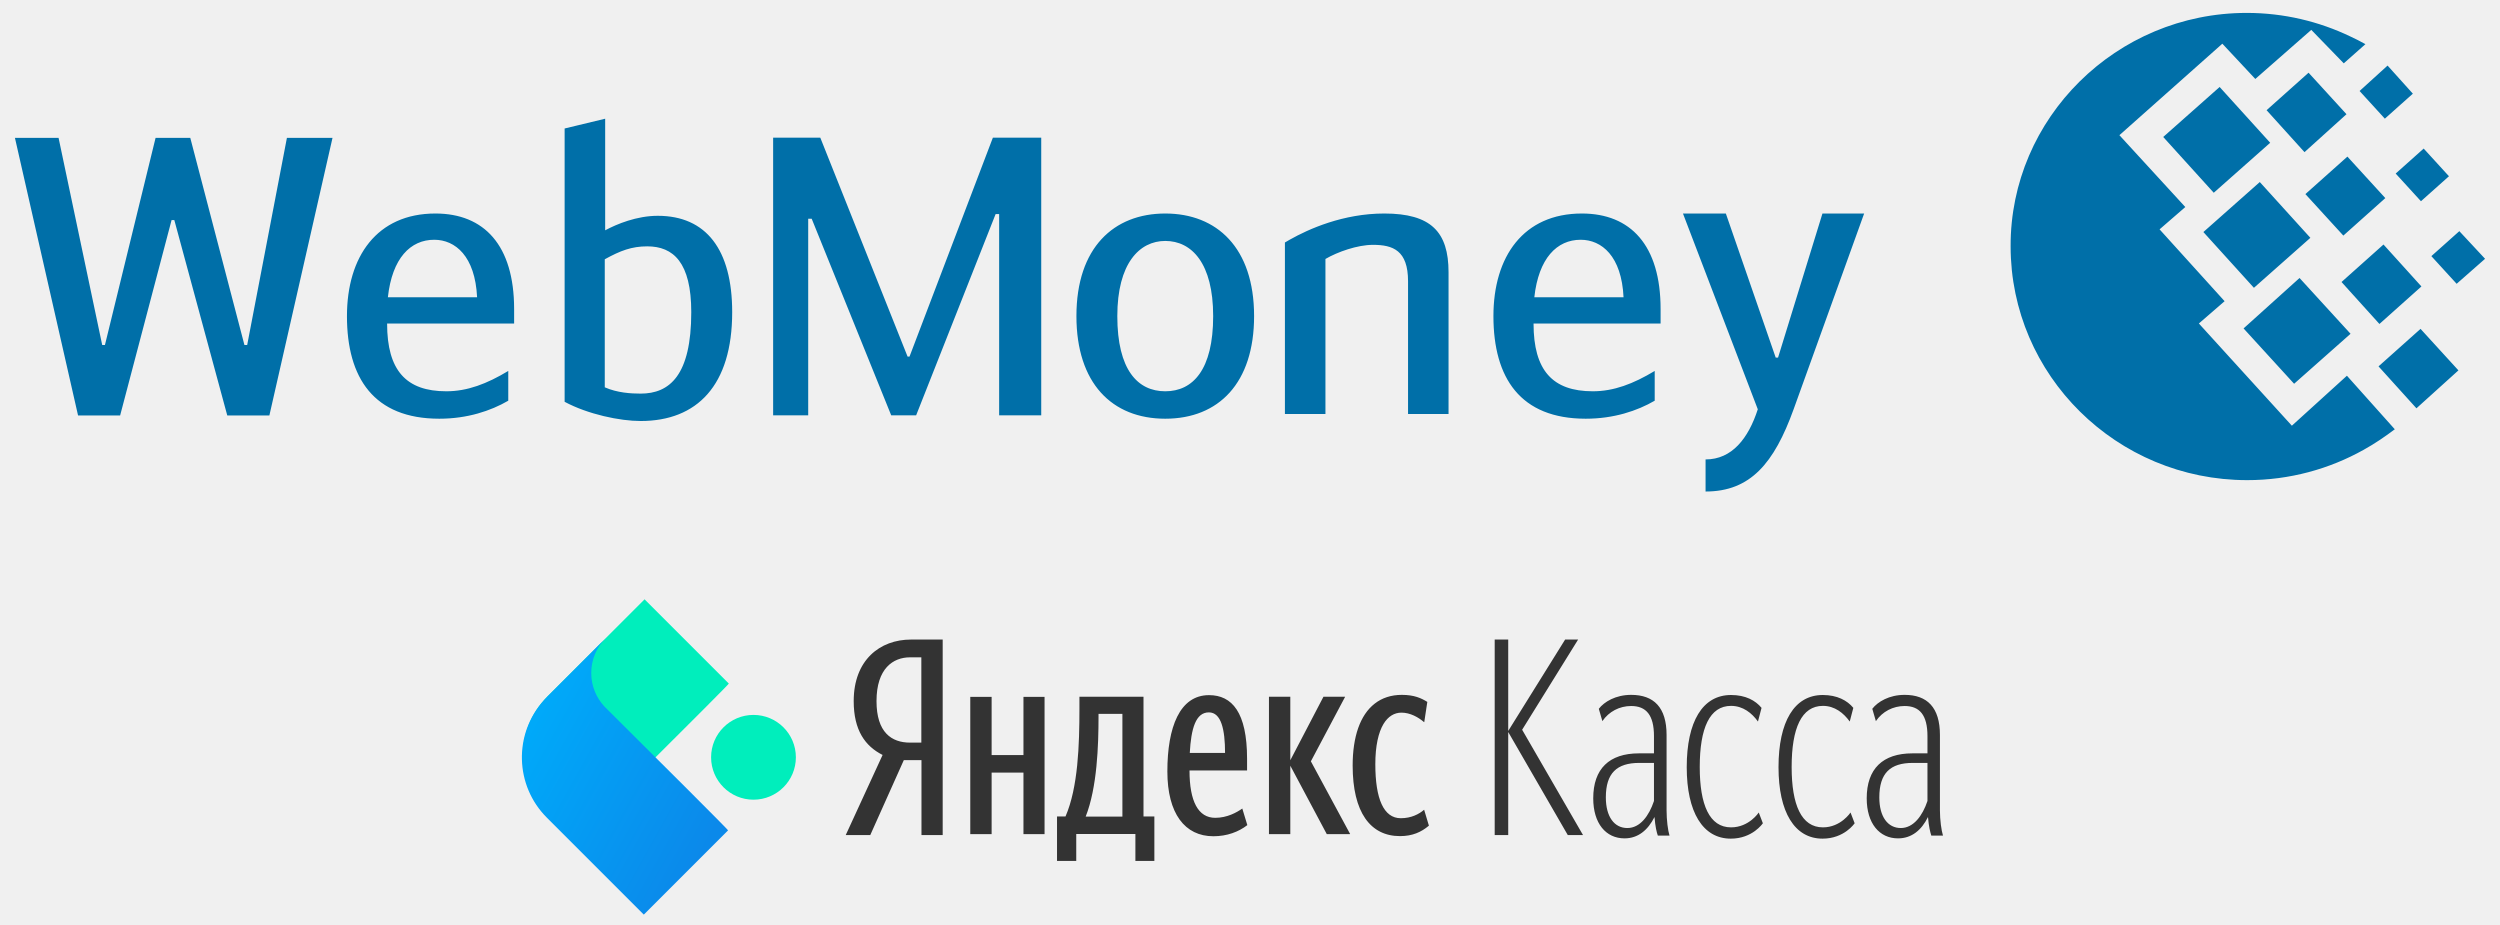
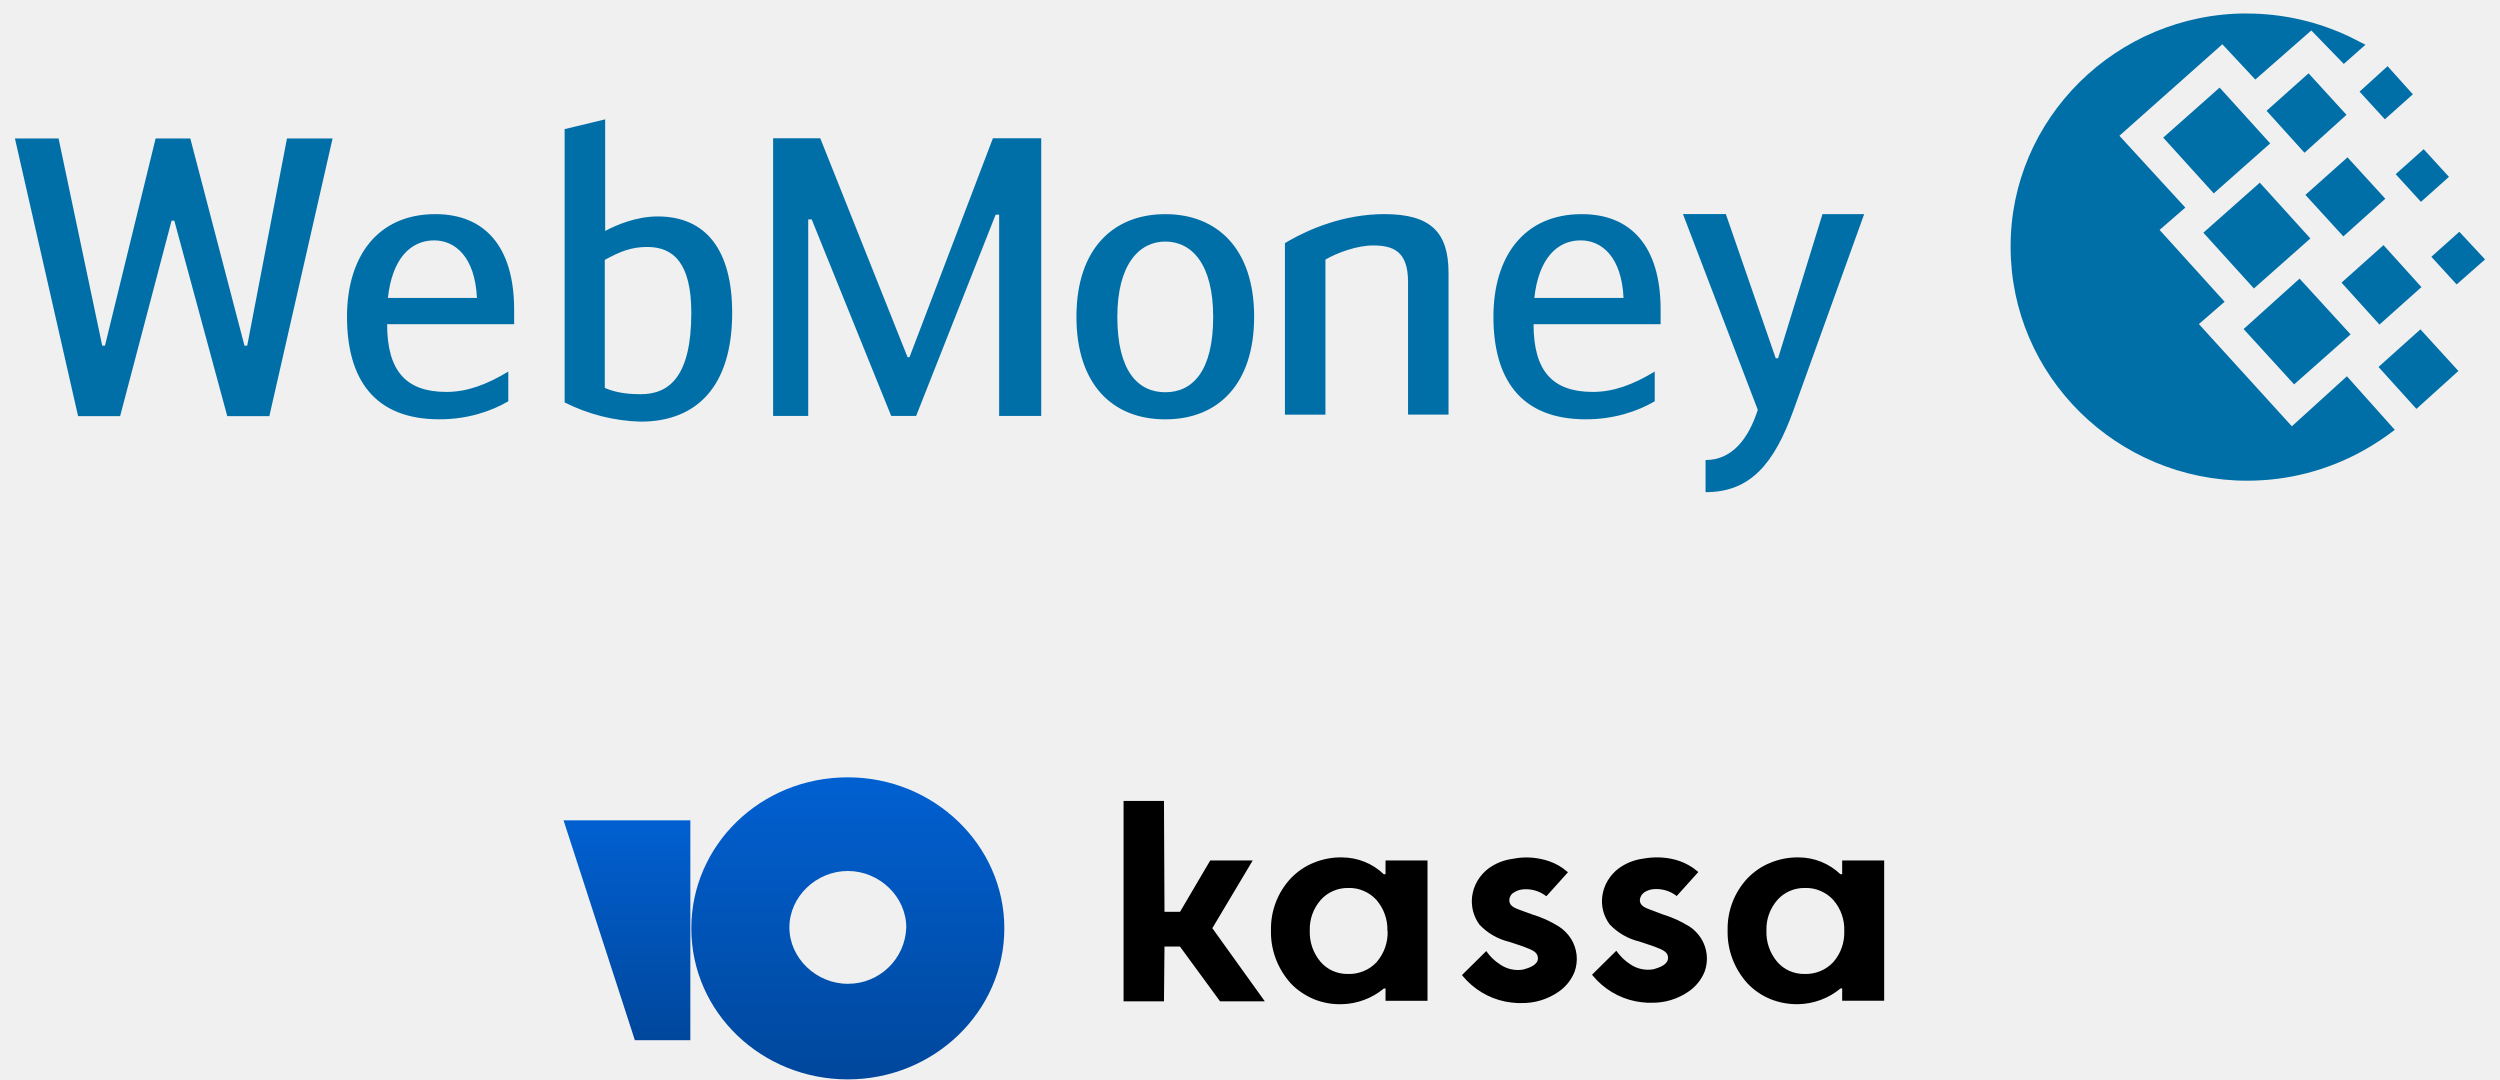
- <svg xmlns="http://www.w3.org/2000/svg" width="146" height="54" viewBox="0 0 146 54" fill="none">
-   <path fill-rule="evenodd" clip-rule="evenodd" d="M100.789 12.469L103.701 20.884H103.838L106.431 12.469H108.866L104.747 23.902C103.608 27.058 102.221 28.705 99.605 28.705V26.831C101.153 26.831 102.107 25.595 102.655 23.902L98.285 12.469H100.789ZM131.208 0.754C133.37 0.754 135.426 1.249 137.272 2.135C137.561 2.265 137.853 2.422 138.141 2.578L136.876 3.699L134.979 1.744L131.71 4.611L129.785 2.552L123.773 7.895L127.622 12.091L126.119 13.394L129.917 17.59L128.414 18.892L133.845 24.861L137.06 21.942L139.856 25.07C139.302 25.487 138.695 25.905 138.037 26.269C136.033 27.39 133.713 28.04 131.235 28.04C123.615 28.04 117.42 21.917 117.42 14.385C117.393 6.905 123.589 0.754 131.208 0.754ZM35.342 6.933V13.45C36.023 13.085 37.183 12.603 38.413 12.603C41.234 12.603 42.76 14.57 42.76 18.23C42.76 22.506 40.711 24.587 37.413 24.587C36.206 24.587 34.34 24.198 32.974 23.465V7.504L35.342 6.933ZM68.051 12.469C71.055 12.469 73.239 14.458 73.239 18.461C73.239 22.371 71.169 24.453 68.051 24.453C64.933 24.453 62.863 22.371 62.863 18.461C62.863 14.458 65.048 12.469 68.051 12.469ZM92.38 12.469C95.226 12.469 96.979 14.322 96.979 18.049V18.895H89.559C89.559 21.639 90.675 22.851 93.019 22.851C94.246 22.851 95.386 22.416 96.635 21.663V23.401C95.612 23.995 94.246 24.453 92.607 24.453C88.787 24.453 87.216 22.075 87.216 18.462C87.216 14.984 88.967 12.469 92.38 12.469ZM25.428 12.469C28.272 12.469 30.025 14.322 30.025 18.049V18.895H22.607C22.607 21.639 23.721 22.851 26.066 22.851C27.294 22.851 28.432 22.416 29.683 21.663V23.401C28.659 23.995 27.294 24.453 25.655 24.453C21.833 24.453 20.262 22.075 20.262 18.462C20.262 14.984 22.014 12.469 25.428 12.469ZM3.42 8.05L5.969 20.149H6.128L9.086 8.05H11.112L14.275 20.149H14.435L16.756 8.05H19.419L15.731 24.265H13.273L10.18 12.852H10.02L7.015 24.265H4.559L0.872 8.05H3.42ZM47.905 8.04L53.002 20.824H53.116L57.984 8.04H60.808V24.256H58.35V12.5H58.145L53.502 24.256H52.047L47.403 12.775H47.199V24.256H45.151V8.04H47.905ZM80.842 12.469C83.573 12.469 84.595 13.544 84.595 15.899V24.178H82.23V16.425C82.23 14.619 81.344 14.299 80.182 14.299C79.273 14.299 78.111 14.711 77.406 15.123V24.178H75.039V14.162L75.319 13.999C76.427 13.372 78.444 12.469 80.842 12.469ZM141.359 19.206L143.572 21.63L141.12 23.845L138.906 21.396L141.359 19.206ZM37.799 14.387C36.888 14.387 36.228 14.64 35.318 15.142V22.619C36.046 22.939 36.843 22.987 37.413 22.987C39.097 22.987 40.37 21.933 40.37 18.23C40.37 15.325 39.323 14.387 37.799 14.387ZM68.051 14.071C66.549 14.071 65.251 15.374 65.251 18.461C65.251 21.595 66.436 22.851 68.051 22.851C69.666 22.851 70.849 21.595 70.849 18.461C70.849 15.374 69.598 14.071 68.051 14.071ZM134.293 16.235L137.272 19.493L133.976 22.412L131.024 19.18L134.293 16.235ZM139.196 14.28L141.411 16.729L138.959 18.92L136.745 16.469L139.196 14.28ZM92.312 14.002C90.924 14.002 89.856 15.076 89.604 17.362H94.815C94.703 14.961 93.541 14.002 92.312 14.002ZM25.36 14.002C23.971 14.002 22.901 15.076 22.652 17.362H27.862C27.749 14.961 26.588 14.002 25.36 14.002ZM131.972 10.631L134.926 13.889L131.629 16.808L128.677 13.551L131.972 10.631ZM143.625 13.499L145.128 15.114L143.468 16.574L141.991 14.958L143.625 13.499ZM137.088 9.146L139.302 11.569L136.851 13.759L134.635 11.335L137.088 9.146ZM141.543 8.676L143.019 10.293L141.384 11.752L139.908 10.136L141.543 8.676ZM129.626 5.08L132.579 8.338L129.283 11.257L126.332 7.999L129.626 5.08ZM134.82 4.246L137.035 6.67L134.583 8.885L132.368 6.435L134.82 4.246ZM139.434 3.829L140.911 5.471L139.275 6.93L137.799 5.314L139.434 3.829Z" fill="#006FA8" />
-   <path d="M44.003 46.702C45.37 46.702 46.479 45.594 46.479 44.227C46.479 42.859 45.37 41.751 44.003 41.751C42.636 41.751 41.528 42.859 41.528 44.227C41.528 45.594 42.636 46.702 44.003 46.702Z" fill="#00EEBC" />
-   <path d="M42.563 39.92L37.643 35L31.982 40.661C30.038 42.605 30.038 45.758 31.982 47.701L33.381 49.101C33.382 49.101 42.636 39.92 42.563 39.92Z" fill="#00EEBC" />
-   <path d="M35.59 41.551C35.544 41.505 35.498 41.46 35.453 41.415C35.451 41.413 35.449 41.411 35.448 41.409C35.398 41.36 35.349 41.312 35.302 41.264C35.301 41.263 35.3 41.262 35.3 41.262C34.821 40.749 34.528 40.06 34.528 39.304C34.528 38.511 34.849 37.794 35.369 37.274L31.982 40.661C31.912 40.731 31.846 40.802 31.781 40.874C31.775 40.881 31.768 40.889 31.762 40.896C31.761 40.897 31.76 40.898 31.759 40.899C31.753 40.905 31.748 40.911 31.742 40.917C31.743 40.917 31.743 40.917 31.744 40.917C29.995 42.871 30.059 45.875 31.937 47.752L37.598 53.413L42.518 48.493C42.567 48.493 38.324 44.269 35.59 41.551Z" fill="url(#paint0_linear)" />
-   <path fill-rule="evenodd" clip-rule="evenodd" d="M49.856 40.944C49.856 38.551 51.382 37.35 53.202 37.35H55.053V48.767H53.814V44.391H52.783L50.824 48.767H49.391L51.544 44.089C50.53 43.578 49.856 42.656 49.856 40.944ZM53.148 38.388C52.156 38.388 51.188 39.039 51.188 40.944C51.188 42.78 52.071 43.369 53.148 43.369H53.806V38.388H53.148ZM59.77 44.097H57.911V40.697H56.664V48.713H57.911V45.119H59.77V48.713H61.002V40.697H59.77V44.097ZM62.225 47.683C62.961 45.987 63.039 43.5 63.039 41.37V40.689H66.78V47.683H67.415V50.278H66.307V48.705H62.853V50.278H61.73V47.683H62.225ZM64.154 41.835C64.154 43.524 64.076 45.987 63.403 47.691H65.548V41.688H64.154V41.835ZM72.55 47.218C72.233 47.443 71.667 47.761 70.97 47.761C69.979 47.761 69.467 46.808 69.467 44.995H72.829V44.314C72.829 41.595 71.946 40.596 70.606 40.596C68.894 40.596 68.174 42.47 68.174 45.05C68.174 47.513 69.196 48.837 70.862 48.837C71.659 48.837 72.333 48.581 72.844 48.187L72.55 47.218ZM70.598 41.603C71.319 41.603 71.543 42.602 71.543 43.973H69.483C69.56 42.54 69.832 41.603 70.598 41.603ZM78.847 48.705L76.555 44.461L76.555 44.461L78.553 40.697H78.549L78.553 40.689H77.29L75.354 44.399V40.697V40.689H74.107V40.697V48.705V48.713H75.354V48.705V44.717L77.484 48.713H78.84L78.835 48.705H78.847ZM83.177 42.168L83.171 42.163L83.169 42.176C82.836 41.889 82.356 41.618 81.845 41.618C81.428 41.618 81.065 41.837 80.797 42.278C80.497 42.779 80.319 43.562 80.319 44.631C80.319 46.637 80.799 47.784 81.806 47.784C82.418 47.784 82.875 47.544 83.169 47.288L83.448 48.218L83.44 48.224L83.44 48.225C83.007 48.589 82.496 48.829 81.76 48.829C80.032 48.829 78.995 47.443 78.995 44.709C78.995 43.027 79.43 41.753 80.283 41.092C80.708 40.76 81.237 40.58 81.868 40.58C82.588 40.58 83.007 40.774 83.355 40.991L83.177 42.168ZM92.448 48.767L88.893 42.617L92.162 37.35H91.403L88.08 42.687V37.35H87.29V48.767H88.08V42.749L91.558 48.767H92.448ZM97.328 42.919V47.327C97.328 47.884 97.406 48.504 97.499 48.798H96.817C96.747 48.597 96.67 48.287 96.623 47.714C96.236 48.481 95.663 48.961 94.873 48.961C93.788 48.961 93.045 48.093 93.045 46.622C93.045 44.895 93.982 43.996 95.717 43.996H96.592V42.989C96.592 41.758 96.135 41.231 95.26 41.231C94.579 41.231 93.959 41.556 93.579 42.114L93.37 41.394C93.688 40.983 94.354 40.58 95.26 40.58C96.585 40.58 97.328 41.316 97.328 42.919ZM95.035 48.357C95.787 48.357 96.306 47.636 96.592 46.777V44.554H95.733C94.416 44.554 93.781 45.158 93.781 46.568C93.781 47.699 94.276 48.357 95.035 48.357ZM102.951 48.078L102.711 47.451C102.711 47.451 102.146 48.318 101.093 48.318C99.83 48.318 99.265 47.001 99.265 44.794C99.265 42.517 99.846 41.223 101.093 41.223C101.79 41.223 102.309 41.642 102.665 42.137L102.874 41.339C102.518 40.906 101.937 40.588 101.093 40.588C99.427 40.588 98.505 42.145 98.505 44.802C98.505 47.427 99.443 48.977 101.077 48.977C102.355 48.977 102.951 48.078 102.951 48.078ZM108.071 47.451L108.311 48.078C108.311 48.078 107.715 48.977 106.437 48.977C104.803 48.977 103.865 47.427 103.865 44.802C103.865 42.145 104.787 40.588 106.452 40.588C107.289 40.588 107.878 40.906 108.234 41.339L108.025 42.137C107.668 41.642 107.15 41.223 106.46 41.223C105.213 41.223 104.632 42.517 104.632 44.794C104.632 47.001 105.198 48.318 106.46 48.318C107.506 48.318 108.071 47.451 108.071 47.451ZM113.292 47.327V42.919C113.292 41.316 112.548 40.58 111.231 40.58C110.325 40.58 109.659 40.983 109.342 41.394L109.551 42.114C109.93 41.556 110.55 41.231 111.231 41.231C112.107 41.231 112.564 41.758 112.564 42.989V43.996H111.688C109.953 43.996 109.016 44.895 109.016 46.622C109.016 48.093 109.76 48.961 110.844 48.961C111.642 48.961 112.215 48.481 112.595 47.714C112.641 48.287 112.726 48.597 112.788 48.798H113.47C113.377 48.504 113.292 47.884 113.292 47.327ZM112.564 46.777C112.277 47.636 111.75 48.357 111.007 48.357C110.248 48.357 109.752 47.699 109.752 46.568C109.752 45.158 110.387 44.554 111.704 44.554H112.564V46.777Z" fill="#333333" />
+ <svg xmlns="http://www.w3.org/2000/svg" width="125" height="54" viewBox="0 0 146 63" fill="none">
+   <path fill-rule="evenodd" d="M100.79 12.47l2.912 8.416h.137l2.593-8.415h2.435l-4.12 11.433c-1.14 3.156-2.526 4.803-5.142 4.803V26.83c1.548 0 2.502-1.236 3.05-2.93l-4.37-11.433h2.504zM131.208.754c2.162 0 4.218.495 6.064 1.38l.87.443-1.265 1.12-1.897-1.955-3.27 2.867-1.925-2.06-6.012 5.343 3.85 4.196-1.503 1.303 3.798 4.196-1.503 1.302 5.43 5.97 3.215-2.92 2.796 3.128a15.63 15.63 0 0 1-1.819 1.199 13.9 13.9 0 0 1-6.802 1.771c-7.62 0-13.815-6.123-13.815-13.655-.027-7.48 6.17-13.632 13.788-13.632zm-95.866 6.18v6.517c.68-.364 1.84-.847 3.07-.847 2.822 0 4.347 1.967 4.347 5.626 0 4.277-2.048 6.358-5.346 6.358a10.5 10.5 0 0 1-4.439-1.122V7.504l2.368-.57zm32.71 5.536c3.005 0 5.19 1.99 5.19 5.992 0 3.9-2.07 5.992-5.19 5.992s-5.188-2.082-5.188-5.992c0-4.003 2.185-5.992 5.188-5.992zm24.33 0c2.846 0 4.598 1.854 4.598 5.58v.846h-7.42c0 2.744 1.115 3.956 3.46 3.956 1.228 0 2.367-.435 3.616-1.188V23.4c-1.023.594-2.39 1.052-4.028 1.052-3.82 0-5.392-2.378-5.392-5.99 0-3.478 1.75-5.993 5.165-5.993zm-66.953 0c2.844 0 4.597 1.854 4.597 5.58v.846h-7.418c0 2.744 1.114 3.956 3.46 3.956 1.228 0 2.366-.435 3.617-1.188V23.4c-1.024.594-2.388 1.052-4.028 1.052-3.822 0-5.392-2.378-5.392-5.99 0-3.478 1.752-5.993 5.165-5.993zM3.42 8.05l2.55 12.1h.16l2.958-12.1h2.026l3.163 12.1h.16l2.322-12.1h2.663L15.73 24.265h-2.458L10.18 12.852h-.16L7.015 24.265H4.56L.872 8.05H3.42zm44.484-.01l5.097 12.784h.114l4.87-12.784h2.823v16.215H58.35V12.5h-.205l-4.643 11.756h-1.455l-4.644-11.48H47.2v11.48H45.15V8.04h2.754zm32.937 4.428c2.73 0 3.753 1.075 3.753 3.43v8.28H82.23v-7.753c0-1.806-.886-2.126-2.048-2.126-.91 0-2.07.412-2.776.824v9.056H75.04V14.162l.28-.163c1.108-.627 3.125-1.53 5.524-1.53zm60.517 6.737l2.213 2.424-2.452 2.215-2.214-2.45 2.453-2.2zM37.8 14.387c-.91 0-1.57.252-2.48.755v7.477c.728.32 1.525.367 2.095.367 1.684 0 2.957-1.053 2.957-4.757 0-2.904-1.047-3.842-2.57-3.842zm30.252-.316c-1.5 0-2.8 1.303-2.8 4.4 0 3.133 1.185 4.4 2.8 4.4s2.798-1.257 2.798-4.4c0-3.087-1.25-4.4-2.798-4.4zm66.242 2.164l2.98 3.257-3.296 2.92-2.952-3.232 3.27-2.945zm4.903-1.955l2.215 2.45-2.452 2.19-2.214-2.45 2.45-2.19zm-46.884-.278c-1.388 0-2.457 1.075-2.708 3.36h5.21c-.112-2.4-1.274-3.36-2.503-3.36zm-66.953 0c-1.388 0-2.458 1.075-2.707 3.36h5.2c-.113-2.4-1.274-3.36-2.503-3.36zm106.612-3.37l2.954 3.258-3.297 2.92-2.952-3.257 3.295-2.92zm11.653 2.867l1.503 1.616-1.66 1.46-1.477-1.615 1.634-1.46zm-6.537-4.353l2.214 2.424-2.45 2.2-2.216-2.424 2.453-2.19zm4.455-.47l1.476 1.616-1.635 1.46-1.476-1.616 1.635-1.46zM129.626 5.08l2.953 3.258-3.296 2.92L126.332 8l3.294-2.92zm5.194-.834l2.215 2.424-2.452 2.215-2.215-2.45 2.452-2.19zm4.614-.417l1.477 1.642-1.636 1.46-1.476-1.616 1.635-1.485z" fill="#006fa8" />
+   <g clip-path="url(#C)">
+     <g fill="#000">
+       <path d="M73.17 50.214h-2.492l-1.764 3h-.908l-.03-6.474h-2.36v11.7h2.36l.03-3.2h.902l2.342 3.2h2.614L70.8 54.17l2.36-3.957zm17.855 3.85a6.37 6.37 0 0 0-1.544-.697l-.66-.24c-.324-.117-.665-.24-.677-.558a.54.54 0 0 1 .063-.272c.044-.084.1-.156.2-.208a1.15 1.15 0 0 1 .578-.19 1.92 1.92 0 0 1 1.261.363l.064.04 1.26-1.4-.064-.05a3.09 3.09 0 0 0-.51-.357 3.47 3.47 0 0 0-1.046-.374 4 4 0 0 0-1.608 0 3.05 3.05 0 0 0-1.41.558c-.264.2-.484.447-.65.728a2.41 2.41 0 0 0-.311.913 2.3 2.3 0 0 0 .428 1.641 3.5 3.5 0 0 0 1.735 1.005l.104.033.237.078c.856.28 1.1.4 1.237.558a.5.5 0 0 1 .104.29c0 .396-.503.558-.844.658-.24.043-.484.04-.72-.013a1.84 1.84 0 0 1-.656-.288 2.81 2.81 0 0 1-.798-.776l-1.417 1.4.04.056c.63.76 1.512 1.3 2.498 1.496a5.57 5.57 0 0 0 .682.084h.237a3.68 3.68 0 0 0 2.174-.653c.428-.292.756-.7.943-1.172a2.22 2.22 0 0 0 .118-.988 2.24 2.24 0 0 0-.326-.943 2.39 2.39 0 0 0-.717-.72zm7.62 0a6.32 6.32 0 0 0-1.538-.698l-.526-.2-.133-.05c-.33-.117-.665-.24-.682-.558.001-.094.026-.187.07-.27a.61.61 0 0 1 .189-.21 1.15 1.15 0 0 1 .578-.19c.452-.03.9.1 1.26.363l.058.04 1.26-1.4-.058-.05a2.99 2.99 0 0 0-.515-.357c-.323-.18-.675-.306-1.04-.374-.532-.1-1.08-.1-1.613 0a3.1 3.1 0 0 0-1.41.558c-.266.197-.488.443-.655.724a2.4 2.4 0 0 0-.317.911 2.26 2.26 0 0 0 .428 1.64 3.5 3.5 0 0 0 1.735 1.005l.098.033.237.078c.862.28 1.104.4 1.243.558a.44.44 0 0 1 .098.29c0 .396-.497.558-.84.66a1.85 1.85 0 0 1-.723-.013 1.81 1.81 0 0 1-.66-.29 2.96 2.96 0 0 1-.798-.776l-1.417 1.4.046.056c.63.76 1.512 1.3 2.498 1.496a5.57 5.57 0 0 0 .682.084h.237a3.68 3.68 0 0 0 2.174-.653 2.57 2.57 0 0 0 .943-1.172 2.22 2.22 0 0 0 .118-.988 2.24 2.24 0 0 0-.326-.943 2.38 2.38 0 0 0-.706-.714zm-17.73-3.85v.804h-.104c-.646-.624-1.52-.977-2.434-.982a4.14 4.14 0 0 0-1.633.303c-.516.2-.98.524-1.363.92a4.31 4.31 0 0 0-1.156 3.036c-.03 1.136.383 2.24 1.156 3.097.373.396.83.7 1.34.92a4.01 4.01 0 0 0 1.615.298 3.99 3.99 0 0 0 2.486-.921h.093v.72h2.452v-8.192h-2.452zm.122 4.124c.025.66-.204 1.306-.642 1.814a2.15 2.15 0 0 1-.759.526c-.3.12-.603.176-.918.166-.305.005-.608-.057-.886-.18a2.02 2.02 0 0 1-.716-.534 2.67 2.67 0 0 1-.625-1.836c-.02-.645.206-1.274.636-1.77a2.07 2.07 0 0 1 .722-.525c.277-.12.58-.182.885-.178.313-.01.624.048.9.17a2.11 2.11 0 0 1 .749.529 2.64 2.64 0 0 1 .642 1.819zm26.546-4.124v.804h-.104a3.53 3.53 0 0 0-2.428-.982 4.14 4.14 0 0 0-1.635.304c-.517.2-.982.523-1.366.918a4.31 4.31 0 0 0-1.157 3.036c-.03 1.136.383 2.24 1.157 3.097a3.86 3.86 0 0 0 1.34.919 4.12 4.12 0 0 0 1.615.298 3.99 3.99 0 0 0 2.486-.921h.092v.72h2.452v-8.192h-2.452zm.122 4.124a2.6 2.6 0 0 1-.642 1.814 2.15 2.15 0 0 1-.759.526 2.22 2.22 0 0 1-.918.166 2.09 2.09 0 0 1-.885-.18 2.02 2.02 0 0 1-.717-.534c-.432-.518-.654-1.17-.624-1.836-.02-.645.207-1.274.636-1.77a2.06 2.06 0 0 1 .722-.525 2.15 2.15 0 0 1 .885-.178 2.14 2.14 0 0 1 .91.17c.285.122.543.3.75.53.44.5.67 1.157.642 1.82z" />
+     </g>
+     <path d="M49.513 45.36c-5.1 0-9.14 3.963-9.14 8.82 0 4.912 4.107 8.82 9.14 8.82s9.14-3.963 9.14-8.82-4.107-8.82-9.14-8.82zm0 12.058c-1.85 0-3.413-1.507-3.413-3.294s1.562-3.294 3.413-3.294 3.413 1.507 3.413 3.294a3.4 3.4 0 0 1-3.413 3.294z" fill="url(#A)" />
+     <path d="M40.316 47.872v12.84h-3.24l-4.164-12.84h7.404z" fill="url(#B)" />
+   </g>
  <defs>
-     <linearGradient id="paint0_linear" x1="28.531" y1="46.928" x2="39.395" y2="52.974" gradientUnits="userSpaceOnUse">
-       <stop stop-color="#00A9F9" />
-       <stop offset="0.99" stop-color="#0B89EA" />
+     <linearGradient id="A" x1="49.513" y1="45.36" x2="49.513" y2="63" gradientUnits="userSpaceOnUse">
+       <stop stop-color="#0160d1" />
+       <stop offset="1" stop-color="#00479c" />
    </linearGradient>
+     <linearGradient id="B" x1="36.614" y1="47.872" x2="36.614" y2="60.711" gradientUnits="userSpaceOnUse">
+       <stop stop-color="#0160d1" />
+       <stop offset="1" stop-color="#00479c" />
+     </linearGradient>
+     <clipPath id="C">
+       <path fill="#fff" transform="translate(32.912 45.36)" d="M0 0h77.172v17.64H0z" />
+     </clipPath>
  </defs>
</svg>
